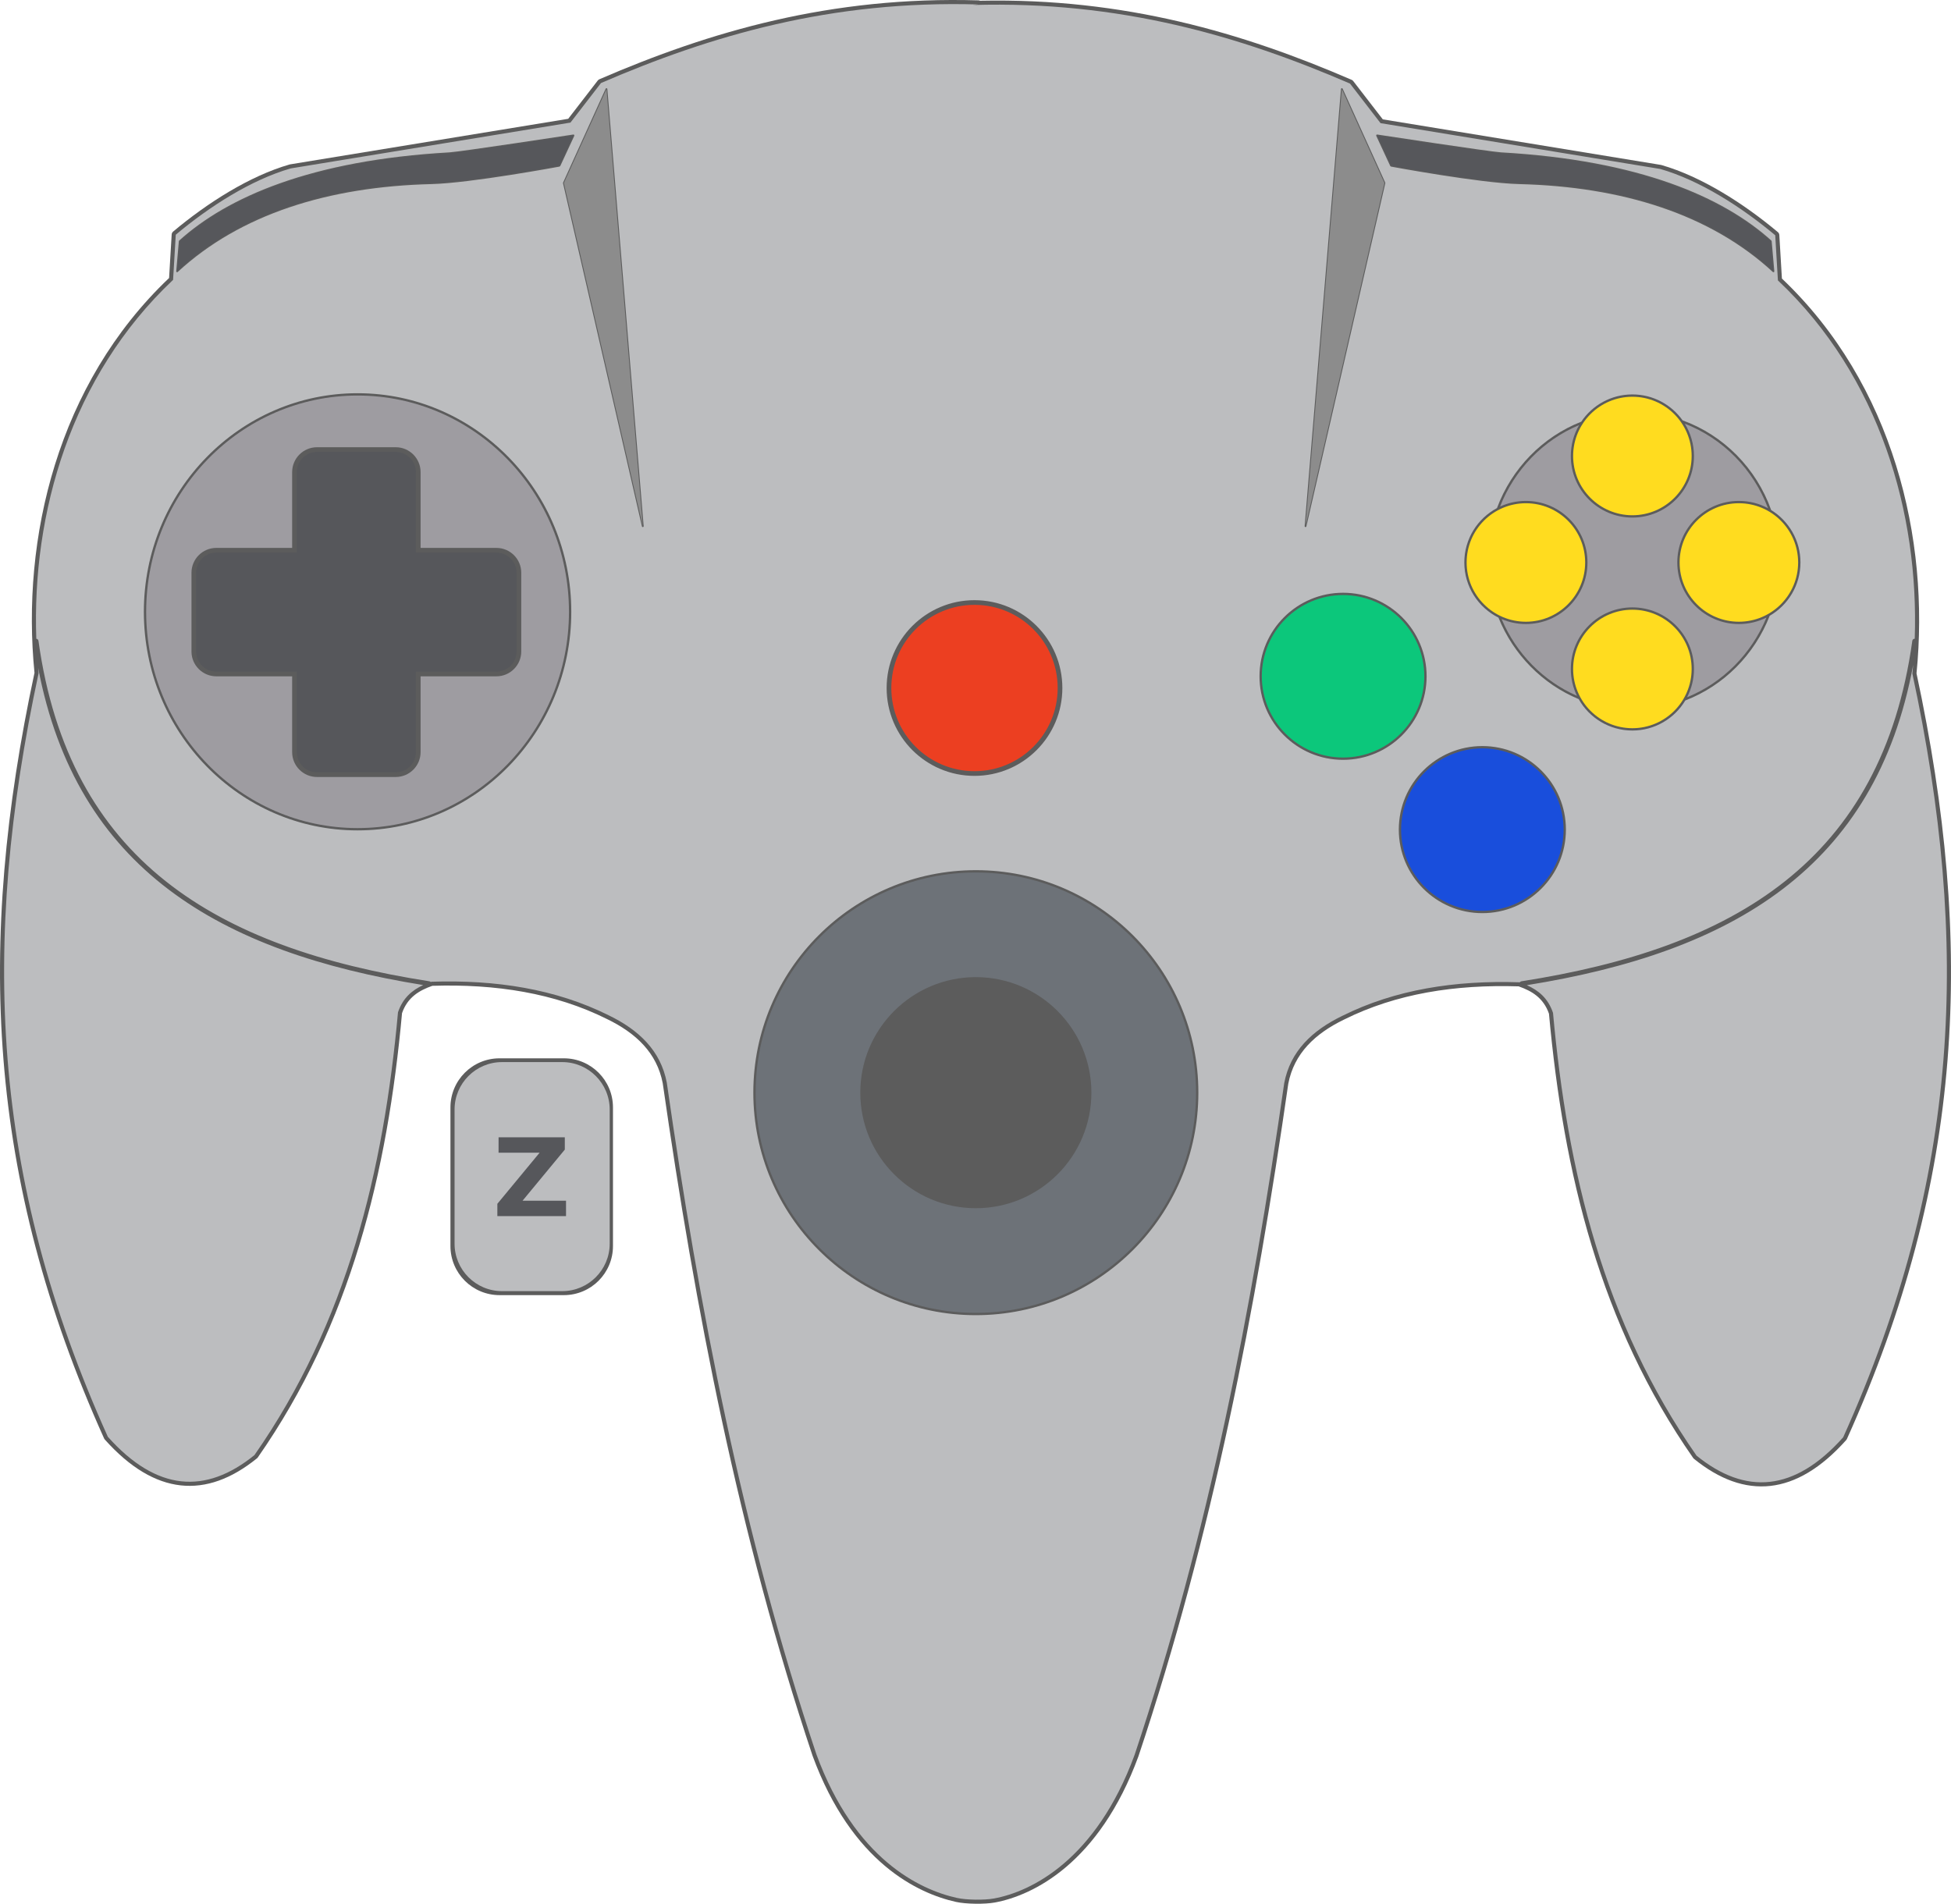
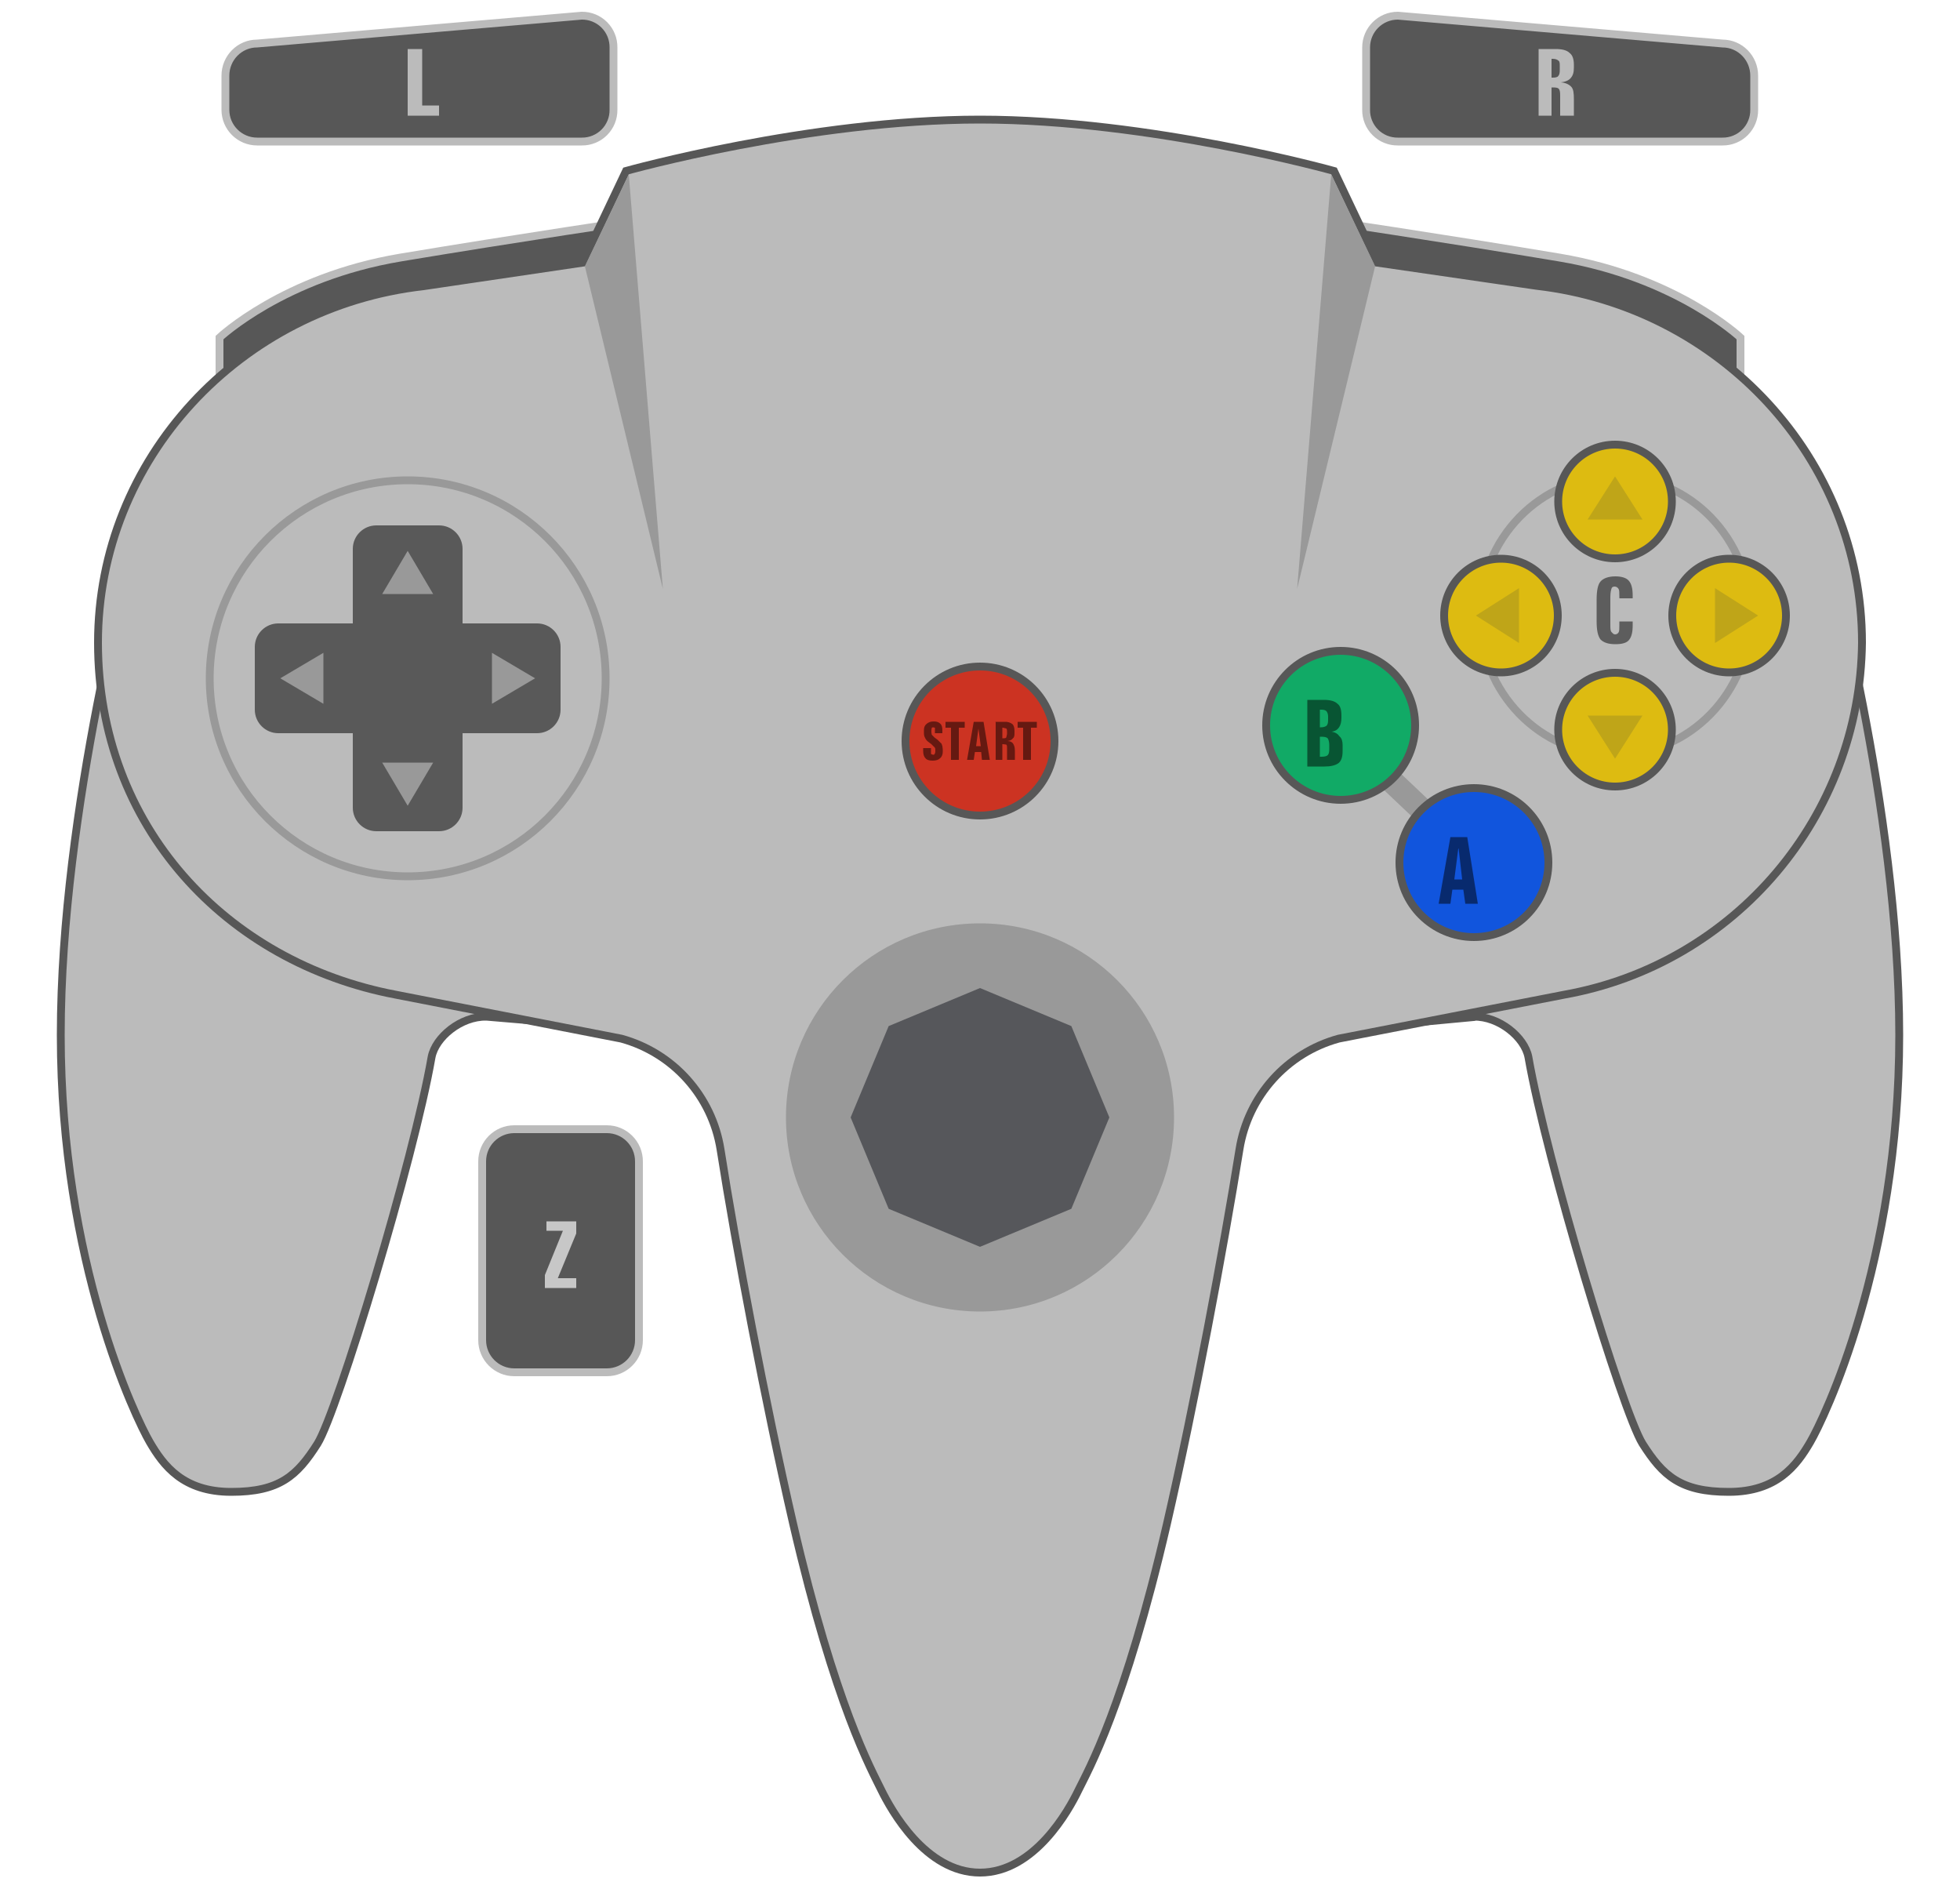
- <svg xmlns="http://www.w3.org/2000/svg" width="6939.98" height="6772.564" viewBox="0 0 6939.98 6772.564" version="1.1" xml:space="preserve" style="clip-rule:evenodd;fill-rule:evenodd;stroke-linejoin:round;stroke-miterlimit:2" id="svg21">
-   <defs id="defs25" />
-   <path id="Dark-Grey-Background" d="m 3485.979,2.588 c -1.71,-0.78 -3.6,-1.238 -5.6,-1.297 -525.25,-15.515 -954.91,110.642 -1348.31,280.692 -2.27,0.98 -4.25,2.52 -5.76,4.47 0,0 -86.49,112.05 -105.13,136.2 0,0 -989.45,162.11 -989.45,162.11 -0.56,0.09 -1.12,0.21 -1.67,0.37 -142.03,40.9 -291.91,136.24 -414.19,238.67 -3.08,2.58 -4.96,6.31 -5.19,10.31 l -9.22,154.89 c -397.1,377.01 -526.315,926.87 -478.774,1404.51 -206.973,965.88 -169.652,1797.32 247.614,2723.75 0.61,1.36 1.43,2.62 2.42,3.73 89.88,100.63 180.14,153.26 270.03,163.16 90.43,9.96 181.08,-23.11 271.52,-96.36 1.06,-0.86 2,-1.86 2.78,-2.98 330.66,-473.66 461.43,-1013.94 513.03,-1580.62 19.77,-56.61 61.28,-80.79 107.84,-97.21 225.55,-7.03 435.22,25.53 620.94,118.06 0.04,0.02 0.09,0.04 0.14,0.07 103.14,50 177.58,120.18 198.4,228.3 115.43,802.65 268.91,1602.12 532.91,2392.38 0.04,0.14 0.09,0.27 0.14,0.4 139.45,380.18 375.31,489.92 510.3,519.84 35.72,7.92 102.14,8.67 137.97,2.07 135.64,-24.99 371.27,-139.55 510.81,-519.95 0.05,-0.13 0.09,-0.27 0.14,-0.4 264,-790.27 417.47,-1589.73 532.91,-2392.38 20.81,-108.12 95.26,-178.3 198.4,-228.31 0.05,-0.02 0.09,-0.04 0.14,-0.07 185.72,-92.52 395.39,-125.08 620.93,-118.05 46.57,16.42 88.08,40.59 107.85,97.21 51.6,566.67 182.37,1106.96 513.03,1580.61 0.78,1.12 1.72,2.13 2.78,2.99 90.44,73.25 181.09,106.31 271.52,96.36 89.88,-9.9 180.14,-62.53 270.03,-163.17 0.99,-1.11 1.81,-2.37 2.42,-3.72 417.27,-926.44 454.59,-1757.87 247.61,-2723.76 47.54,-477.64 -81.67,-1027.49 -478.78,-1404.5 0,0 -9.21,-154.89 -9.21,-154.89 -0.23,-4.01 -2.11,-7.74 -5.19,-10.31 -122.28,-102.44 -272.16,-197.77 -414.19,-238.67 -0.55,-0.16 -1.11,-0.28 -1.68,-0.38 l -989.44,-162.1 c 0,0 -105.13,-136.2 -105.13,-136.2 -1.51,-1.95 -3.49,-3.49 -5.76,-4.47 -386.8,-167.19 -808.64,-291.959 -1321.93,-281.355 z" style="fill:#5c5c5c" />
-   <path id="Grey-Shell" d="m 129.112,2272.363 c 3.836,0.28 7.094,3.2 7.645,7.16 108.792,782.13 632.762,1093.25 1390.742,1211.43 1.92,0.3 3.58,1.23 4.81,2.55 0.97,-0.35 1.94,-0.69 2.91,-1.02 228.94,-7.4 441.71,25.63 630.14,119.5 107.7,52.22 184.8,126.04 206.42,239.02 115.32,801.9 268.6,1600.64 532.36,2390.17 136.78,372.89 367.36,481.28 499.76,510.63 34.22,7.58 97.85,8.28 132.18,1.95 132.96,-24.49 362.98,-137.73 499.76,-510.62 263.76,-789.53 417.03,-1588.27 532.35,-2390.17 21.62,-112.98 98.73,-186.8 206.43,-239.02 188.43,-93.87 401.2,-126.9 630.13,-119.51 l 1.09,0.38 c 1.24,-2 3.31,-3.47 5.81,-3.86 757.98,-118.18 1281.96,-429.3 1390.75,-1211.43 0.59,-4.26 4.32,-7.32 8.54,-7.18 15.5,-444.61 -123.18,-932.43 -486.64,-1274.75 l -9.55,-160.66 c -120.74,-101.14 -268.63,-195.44 -408.86,-235.83 l -995.12,-163.03 -108.64,-140.75 c -391.6,-169.26 -819.27,-294.942 -1342.1,-279.5 l 19.92,-1.95 c -522.83,-15.449 -950.5,110.23 -1342.1,279.5 l -108.64,140.74 -995.12,163.04 c -140.24,40.38 -288.12,134.69 -408.86,235.83 l -9.55,160.65 c -363.98,342.8 -502.532,831.53 -486.567,1276.73 z m 6676.297,93 c -133.83,723.88 -644.74,1022.32 -1374.29,1139.38 40.8,18.15 75.33,45.7 93.14,98.34 51.26,564.76 181.12,1103.32 510.63,1575.34 173.83,140.8 347.66,129.44 521.49,-65.19 416.2,-924.07 452.99,-1753.32 246.17,-2716.94 1.04,-10.28 1.99,-20.59 2.86,-30.93 z m -6669.809,9.89 c 0.58,6.41 1.186,12.75 1.824,19.08 -206.821,963.62 -170.028,1792.87 246.175,2716.94 173.83,194.63 347.66,205.99 521.49,65.19 329.51,-472.01 459.37,-1010.58 510.63,-1575.34 17.31,-51.17 50.42,-78.63 89.73,-96.79 -724.85,-116.82 -1233.37,-413.23 -1369.849,-1129.08 z m 3335.609,720.31 c -436.89,0 -791.59,354.7 -791.59,791.59 0,436.89 354.7,791.59 791.59,791.59 436.9,0 791.6,-354.7 791.6,-791.59 0,-436.89 -354.7,-791.59 -791.6,-791.59 z m 1801.72,-441.53 c -164.06,0 -297.27,133.2 -297.27,297.27 0,164.06 133.21,297.26 297.27,297.26 164.07,0 297.27,-133.2 297.27,-297.26 0,-164.07 -133.2,-297.27 -297.27,-297.27 z m -4001.01,-1255.22 c -419.54,0 -760.26,348.41 -760.26,777.66 0,429.26 340.72,777.67 760.26,777.67 419.55,0 760.27,-348.41 760.27,-777.67 0,-429.25 -340.72,-777.66 -760.27,-777.66 z m 2194.49,736.27 c -172.49,0 -312.53,140.04 -312.53,312.54 0,172.49 140.04,312.53 312.53,312.53 172.5,0 312.54,-140.04 312.54,-312.53 0,-172.5 -140.04,-312.54 -312.54,-312.54 z m 1311.03,-26.45 c -164.07,0 -297.27,133.2 -297.27,297.27 0,164.06 133.2,297.27 297.27,297.27 164.07,0 297.27,-133.21 297.27,-297.27 0,-164.07 -133.2,-297.27 -297.27,-297.27 z m 1207.81,-613.24 c -39.72,-55.83 -104.95,-92.27 -178.63,-92.27 -75.78,0 -142.62,38.56 -181.96,97.09 -137.8,54.15 -247.39,166.45 -299.78,307.38 -69.08,36.88 -116.14,109.69 -116.14,193.4 0,85.87 49.51,160.26 121.51,196.18 53.04,131.36 156.31,236.28 285.32,289.86 37.57,66.73 109.08,111.84 191.05,111.84 79.94,0 149.94,-42.9 188.2,-106.92 136.87,-52.73 246.3,-162.68 300.17,-301.23 65.44,-37.91 109.51,-108.71 109.51,-189.73 0,-78.8 -41.69,-147.94 -104.2,-186.54 -52.89,-148.48 -168.99,-266.13 -315.05,-319.06 z m -3982.31,-845.67 c -0.28,0.62 -0.35,1.32 -0.2,1.99 l 280.72,1220.91 c 0.37,1.6 1.91,2.64 3.53,2.39 1.62,-0.26 2.77,-1.72 2.63,-3.35 l -129.22,-1555.1 c -0.11,-1.42 -1.18,-2.58 -2.58,-2.82 -1.4,-0.24 -2.79,0.49 -3.38,1.79 z m 2924.76,1.99 c 0.15,-0.67 0.08,-1.37 -0.2,-1.99 l -151.5,-334.19 c -0.59,-1.3 -1.98,-2.03 -3.38,-1.79 -1.4,0.24 -2.46,1.4 -2.58,2.82 l -129.22,1555.1 c -0.14,1.63 1.01,3.09 2.63,3.35 1.62,0.25 3.16,-0.79 3.53,-2.39 z m -29.03,-173.21 -2.99,1.2 -0.35,3.2 50.19,108.04 2.77,1.81 c 0,0 315.81,58.77 455.17,62.18 367.95,9.03 680.85,107.79 902.79,312.71 0.95,0.88 2.33,1.08 3.49,0.51 1.16,-0.57 1.85,-1.79 1.74,-3.08 l -9.33,-107.08 c -0.07,-0.79 -0.44,-1.52 -1.02,-2.05 -171.19,-154.53 -469.35,-286.15 -961.53,-313.93 -38.87,-2.19 -440.93,-63.51 -440.93,-63.51 z m -2855.68,4.4 -0.35,-3.2 -3,-1.2 c 0,0 -402.06,61.32 -440.93,63.51 -492.17,27.78 -790.33,159.4 -961.52,313.93 -0.59,0.53 -0.95,1.26 -1.02,2.05 l -9.33,107.08 c -0.12,1.29 0.57,2.51 1.73,3.08 1.16,0.57 2.55,0.37 3.5,-0.51 221.94,-204.92 534.84,-303.68 902.78,-312.71 139.36,-3.41 455.17,-62.18 455.17,-62.18 l 2.78,-1.81 z" style="fill:#bcbdbf" />
-   <path id="Grey-D-Pad---C---Circles" d="m 1271.919,1407.143 c 415.01,0 751.93,344.73 751.93,769.33 0,424.61 -336.92,769.34 -751.93,769.34 -415,0 -751.92,-344.73 -751.92,-769.34 0,-424.6 336.92,-769.33 751.92,-769.33 z m -232.71,541.99 H 769.569 c -48.83,0 -88.48,39.64 -88.48,88.48 v 279.93 c 0,48.83 39.65,88.48 88.48,88.48 0,0 269.64,0 269.64,0 0,61.15 0,269.63 0,269.63 0,48.84 39.64,88.48 88.48,88.48 h 279.93 c 48.83,0 88.48,-39.64 88.48,-88.48 0,0 0,-208.48 0,-269.63 0,0 269.63,0 269.63,0 48.83,0 88.48,-39.65 88.48,-88.48 0,0 0,-279.93 0,-279.93 0,-48.84 -39.65,-88.48 -88.48,-88.48 h -269.63 c 0,0 0,-269.63 0,-269.63 0,-48.84 -39.65,-88.49 -88.48,-88.49 h -279.93 c -48.84,0 -88.48,39.65 -88.48,88.49 0,0 0,269.63 0,269.63 z m 4953.91,-441.89 c 135.65,52.68 243.76,162.58 295.91,300.71 -30.86,-16.61 -66.15,-26.04 -103.62,-26.04 -120.92,0 -219.09,98.17 -219.09,219.08 0,120.92 98.17,219.09 219.09,219.09 35.27,0 68.61,-8.35 98.13,-23.18 -52.91,128.86 -155.03,231.55 -282.3,283.53 15.63,-30.14 24.47,-64.37 24.47,-100.65 0,-120.91 -98.17,-219.08 -219.09,-219.08 -120.92,0 -219.09,98.17 -219.09,219.08 0,34.26 7.88,66.69 21.92,95.58 -119.92,-52.66 -216.22,-150.76 -268.03,-273 26.52,11.4 55.74,17.72 86.41,17.72 120.92,0 219.09,-98.17 219.09,-219.09 0,-120.91 -98.17,-219.08 -219.09,-219.08 -32.83,0 -63.98,7.23 -91.93,20.19 51.34,-131.16 153.3,-236.17 281.21,-289.83 -18.8,32.31 -29.58,69.88 -29.58,109.94 0,120.91 98.17,219.08 219.09,219.08 120.92,0 219.09,-98.17 219.09,-219.08 0,-42.16 -11.93,-81.54 -32.59,-114.97 z" style="fill:#9e9ca1" />
-   <path id="Dark-Grey-D-Pad---C" d="M 1055.869,1965.793 H 769.569 c -39.63,0 -71.81,32.18 -71.81,71.82 v 279.93 c 0,39.64 32.18,71.81 71.81,71.81 h 286.3 v 286.3 c 0,39.64 32.18,71.82 71.82,71.82 h 279.93 c 39.63,0 71.81,-32.18 71.81,-71.82 v -286.3 h 286.3 c 39.64,0 71.82,-32.17 71.82,-71.81 v -279.93 c 0,-39.64 -32.18,-71.82 -71.82,-71.82 h -286.3 v -286.29 c 0,-39.64 -32.18,-71.82 -71.81,-71.82 h -279.93 c -39.64,0 -71.82,32.18 -71.82,71.82 z m 984.28,-1484.2 c 0,0 -402.36,61.34 -441.26,63.54 -491.16,27.73 -788.77,158.91 -959.61,313.13 l -9.33,107.08 c 222.45,-205.38 536.03,-304.49 904.83,-313.53 139.36,-3.42 455.18,-62.18 455.18,-62.18 z m 2858.01,0 c 0,0 402.37,61.34 441.27,63.54 491.16,27.73 788.76,158.91 959.6,313.13 l 9.34,107.08 c -222.46,-205.38 -536.04,-304.49 -904.83,-313.53 -139.36,-3.42 -455.19,-62.18 -455.19,-62.18 z" style="fill:#56575b" />
-   <path id="Grey-Shading" d="m 2005.789,651.013 280.72,1220.91 -129.22,-1555.1 z m 2918.86,0 -280.72,1220.91 129.22,-1555.1 z" style="fill:#8c8c8c" />
-   <path id="Grey-Analog-Stick-Outer-Circle" d="m 3471.209,3103.893 c 432.3,0 783.26,350.97 783.26,783.26 0,432.29 -350.96,783.26 -783.26,783.26 -432.29,0 -783.25,-350.97 -783.25,-783.26 0,-432.29 350.96,-783.26 783.25,-783.26 z m 0,372.23 c -226.85,0 -411.03,184.17 -411.03,411.03 0,226.85 184.18,411.03 411.03,411.03 226.86,0 411.03,-184.18 411.03,-411.03 0,-226.86 -184.17,-411.03 -411.03,-411.03 z" style="fill:#6d7278" />
-   <path id="Yellow-Buttons" d="m 5806.619,2169.033 c 116.32,0 210.76,94.44 210.76,210.75 0,116.32 -94.44,210.76 -210.76,210.76 -116.32,0 -210.75,-94.44 -210.75,-210.76 0,-116.31 94.43,-210.75 210.75,-210.75 z m 0,-757.58 c 116.32,0 210.76,94.44 210.76,210.76 0,116.32 -94.44,210.75 -210.76,210.75 -116.32,0 -210.75,-94.43 -210.75,-210.75 0,-116.32 94.43,-210.76 210.75,-210.76 z m 168.04,589.54 c 0,-116.31 94.43,-210.75 210.75,-210.75 116.32,0 210.76,94.44 210.76,210.75 0,116.32 -94.44,210.76 -210.76,210.76 -116.32,0 -210.75,-94.44 -210.75,-210.76 z m -757.58,0 c 0,-116.31 94.44,-210.75 210.75,-210.75 116.32,0 210.76,94.44 210.76,210.75 0,116.32 -94.44,210.76 -210.76,210.76 -116.31,0 -210.75,-94.44 -210.75,-210.76 z" style="fill:#ffdc1f" />
-   <g id="Green-Button" transform="translate(-844.0809,-1000.716)">
-     <circle cx="5621.52" cy="3406.62" r="288.935" style="fill:#0cc77b" id="circle12" />
-   </g>
-   <g id="Blue-Button" transform="translate(-348.5879,-455.3172)">
-     <circle cx="5621.52" cy="3406.62" r="288.935" style="fill:#194edc" id="circle15" />
-   </g>
-   <g id="Red-Button" transform="translate(-794.1752,-982.8925)">
-     <circle cx="4260.59" cy="3430.51" r="295.87" style="fill:#ec3f21" id="circle18" />
-   </g>
-   <g id="layer2" style="display:inline;opacity:1;stroke-width:1;stroke-dasharray:none;paint-order:markers stroke fill" transform="matrix(50.36697,0,0,50.36697,3240.068,-579.5645)">
-     <rect style="clip-rule:evenodd;display:inline;opacity:1;fill:#5c5c5c;fill-opacity:1;fill-rule:evenodd;stroke:none;stroke-width:1;stroke-linejoin:round;stroke-miterlimit:4;stroke-dasharray:none;stroke-opacity:1;paint-order:markers stroke fill;image-rendering:auto" id="rect1917-0" width="11.479" height="16.726" x="-32.517" y="86.257" ry="3.468" class="theme-button" ojd-button="Z" />
-     <rect style="display:inline;opacity:1;fill:#bcbdbf;fill-opacity:1;stroke:none;stroke-width:0.961;stroke-linejoin:round;stroke-miterlimit:4;stroke-dasharray:none;stroke-opacity:1;paint-order:markers stroke fill;image-rendering:auto" id="rect1917" width="10.956" height="16.178" x="-32.226" y="86.523" ry="3.354" class="theme-button" ojd-button="Z" />
-     <g aria-label="Z" style="font-style:normal;font-weight:normal;font-size:5.735px;line-height:1.25;font-family:sans-serif;letter-spacing:0px;word-spacing:0px;clip-rule:evenodd;display:inline;opacity:1;fill:#56575b;fill-opacity:1;fill-rule:evenodd;stroke:none;stroke-width:0.751;stroke-linejoin:round;stroke-miterlimit:2;stroke-dasharray:none;paint-order:markers stroke fill" id="text1921" transform="matrix(1.331089,0,0,1.331089,-67.4593,-40.85304)">
-       <path d="m 28.805,99.685 h 3.514 v 0.652 l -2.243,2.713 h 2.307 v 0.815 h -3.643 v -0.652 l 2.243,-2.713 h -2.179 z" style="font-style:normal;font-variant:normal;font-weight:bold;font-stretch:normal;font-family:sans-serif;-inkscape-font-specification:'sans-serif Bold';fill:#56575b;fill-opacity:1;stroke-width:0.751;stroke-dasharray:none;paint-order:markers stroke fill" id="path2008" />
+ <svg xmlns="http://www.w3.org/2000/svg" viewBox="0 0 500 480">
+   <defs>
+     <style>.cls-12{fill:none;stroke:#999}.cls-8{stroke:#575757}.cls-12,.cls-7,.cls-8{stroke-width:2px}.cls-15,.cls-16{fill-rule:evenodd}.cls-7{fill:#575757;stroke:#bbb}.cls-8{fill:#db1}.cls-15{fill:#999}.cls-21{fill:#595959}.cls-16{fill:#bfa518}.cls-23{opacity:.5}
+     </style>
+   </defs>
+   <g id="Controller">
+     <g id="triggers">
+       <rect width="40" height="62" x="123" y="288" class="cls-7" rx="8.2" ry="8.2" />
+       <path d="M57.5 27.9v-8.6c0-4.5 3.6-8.2 8.1-8.2L148.4 4a8 8 0 0 1 8.1 8.1V28a8 8 0 0 1-8.1 8.1H65.6a8.1 8.1 0 0 1-8.1-8.1Zm390 0v-8.6c0-4.5-3.6-8.2-8.1-8.2L356.6 4a8.1 8.1 0 0 0-8.1 8.1V28a8 8 0 0 0 8.1 8.1h82.8a8 8 0 0 0 8.1-8.1Z" class="cls-7" />
+       <path d="M56 108V86.1s16.3-15.4 46.1-20.4c29.9-5 61.7-9.7 61.7-9.7l5.2 33.3L56 108Z" style="fill:#575757;stroke:#bbb;stroke-width:2px;fill-rule:evenodd" />
+       <path d="M444 108V86.1s-16.3-15.4-46.1-20.4c-29.8-5-61.6-9.7-61.6-9.7L331 89.3 444 108Z" style="stroke-width:2px;fill:#575757;stroke:#bbb;fill-rule:evenodd" />
+     </g>
+     <g id="shell">
+       <path d="M124 259.3c-6.4-.1-12.9 5.2-13.9 10.3-4.6 26.4-24 90.4-29.1 98.6-5.2 8.2-9.7 12.3-22 12.3s-17.3-6.7-20.8-12.7c-3.5-6-22.7-45.7-22.7-103.8S34 139.5 34 139.5h216l-61.9 125.2-64-5.4Zm252 0c6.4-.1 12.9 5.2 13.9 10.3 4.6 26.4 24 90.4 29.1 98.6 5.2 8.2 9.7 12.3 22 12.3s17.3-6.7 20.8-12.7c3.5-6 22.7-45.7 22.7-103.8 0-58.2-18.5-124.5-18.5-124.5H250l61.9 125.9 64-6Z" style="fill:#bbb;fill-rule:evenodd;stroke-width:2px;stroke:#575757" />
+       <path d="M392 72.9 351.4 67l-11.1-23.4S293.5 30.5 250 30.5s-90.3 13.1-90.3 13.1L148.6 67 108 73c-46.7 5.3-83 44-83 90.9s32.7 81.6 76 89.8l57.5 11.2a35 35 0 0 1 25.3 28.2c4 25.5 11.4 64.6 18.5 95.4 10.8 46.7 20.1 63 22.5 68 2.5 5.1 11.3 21.1 25.2 21.1s22.7-16 25.1-21c2.5-5.1 11.8-21.4 22.6-68 7.1-30.9 14.4-70 18.5-95.5a35 35 0 0 1 25.3-28.2l57.5-11.2a92.2 92.2 0 0 0 76-89.8c0-47-36.3-85.6-83-91Z" style="stroke-width:2px;fill:#bbb;fill-rule:evenodd;stroke:#575757" />
+       <path d="m349.5 194 19 18" style="fill:none;stroke:#999;stroke-width:6px" />
+       <circle cx="104" cy="173" r="50.5" style="stroke-width:2px;fill:none;stroke:#999" />
+       <circle cx="250" cy="285" r="49.5" style="fill:#999" />
+       <path d="m149.2 67.9 19.9 82.3-8.7-105.7-11.2 23.4zm201.6 0-19.9 82.3 8.7-105.7 11.2 23.4z" class="cls-15" />
+       <ellipse cx="412" cy="157" rx="34.5" ry="35.5" style="stroke-width:1.99px;fill:none;stroke:#999" />
+       <path d="m250 252-23.3 9.7L217 285l9.7 23.3L250 318l23.3-9.7L283 285l-9.7-23.3L250 252z" style="fill:#56575b;fill-rule:evenodd" />
+     </g>
+     <g id="buttons1">
+       <circle cx="104.2" cy="173.7" r="7.7" style="fill:#9e9ca1" />
+       <circle cx="250" cy="189" r="19" style="stroke-width:2px;stroke:#575757;fill:#c32" />
+       <circle cx="376" cy="220" r="19" style="fill:#15d;stroke-width:2px;stroke:#575757" />
+       <circle cx="342" cy="185" r="19" style="fill:#1a6;stroke-width:2px;stroke:#575757" />
+       <rect width="78" height="28" x="65" y="159" class="cls-21" rx="6" ry="6" />
+       <rect width="28" height="78" x="90" y="134" class="cls-21" rx="6" ry="6" />
+       <circle cx="441.1" cy="157" r="14.5" class="cls-8" />
+       <circle cx="382.9" cy="157" r="14.5" class="cls-8" />
+       <circle cx="412" cy="127.9" r="14.5" class="cls-8" />
+       <circle cx="412" cy="186.1" r="14.5" class="cls-8" />
+     </g>
+     <g id="letters">
+       <path d="M104 12.5h3.7v14.4h4.3v2.6h-8v-17Zm288.5 0h4.3c1.7 0 2.9.3 3.6 1 .7.5 1.1 1.5 1.1 3v.7c0 1.2-.2 2-.8 2.7-.5.6-1.4 1-2.6 1.1 1.3.1 2.1.5 2.7 1.1s.7 1.7.7 3.2v4.2H398v-5.2c0-.9-.1-1.4-.4-1.7-.2-.2-.7-.3-1.4-.3h-.4v7.2h-3.3v-17Zm3.3 2.5v4.8h.3c.7 0 1.2-.1 1.4-.4.3-.3.4-.8.4-1.5v-1c0-.7 0-1.2-.3-1.4-.3-.3-.8-.5-1.5-.5h-.3Z" style="fill:#bbb" />
+       <path d="m82.5 179.5-11-6.5 11-6.5v13z" class="cls-15" />
+       <path d="M139.4 311.5h7.6v3.1l-4.7 11.4h4.7v2.5h-8v-3.3l4.6-11.3h-4.2v-2.4Z" style="fill:#c7c7c7" />
+       <path d="M240.4 186.3v.7h-1.9v-1.4l-.5-.1-.3.1-.1.6v.6l.1.6.7.7.8.6.2.2.8.8.2.6.1.8v.6c0 .7-.2 1.3-.7 1.7-.4.4-1 .6-1.9.6s-1.5-.2-1.8-.6c-.4-.4-.6-1-.6-1.9v-.7h2v1.5l.5.2c.2 0 .4 0 .4-.2.1-.1.2-.3.2-.7v-.3c0-.3 0-.5-.2-.7l-.8-.8-.8-.6c-.4-.3-.7-.7-.8-1-.2-.3-.3-.7-.3-1.2v-.8c0-.7.2-1.2.7-1.6s1-.6 1.8-.6 1.3.2 1.7.6.5 1 .5 1.7Zm.8-2.2h4.9v1.5h-1.5v8.2h-2v-8.2h-1.4v-1.5Zm7.2 0h2.5l1.6 9.7h-2l-.2-2h-1.6l-.3 2h-1.7l1.7-9.7Zm1.2 1.7-.6 4.5h1.2l-.6-4.5Zm4.3-1.7h2.4a3 3 0 0 1 2 .6c.3.3.5.9.5 1.7v.4c0 .7 0 1.2-.4 1.5-.3.4-.7.6-1.4.7.7 0 1.2.3 1.4.6.3.4.5 1 .5 1.9v2.3h-2v-3c0-.4 0-.7-.2-.9l-.8-.1h-.2v4H254v-9.6Zm1.8 1.5v2.7h.2c.4 0 .6 0 .8-.2l.2-.9v-.5c0-.4 0-.7-.2-.9l-.8-.2h-.2Zm3.9-1.5h4.9v1.5H263v8.2h-2v-8.2h-1.4v-1.5ZM370 213.5h4.3l2.7 17h-3.2l-.5-3.6h-2.8l-.5 3.6h-3l3-17Zm2 3-1 7.8h2l-.9-7.9Zm-38.5-38h4.2c1.6 0 2.8.3 3.5 1 .7.5 1 1.5 1 3v.6c0 1-.2 1.8-.6 2.4-.4.6-1 1-1.9 1.1 1 .2 1.6.6 2 1.2.6.5.8 1.3.8 2.2v1.6c0 1.4-.3 2.4-1 3-.8.6-2 .9-3.6.9h-4.4v-17Zm3.2 2.5v4.5h.3c.7 0 1.1-.2 1.4-.4.3-.3.4-.8.4-1.4v-1c0-.6-.2-1-.4-1.3-.3-.3-.7-.4-1.4-.4h-.3Zm0 6.9v5.1h.4c.7 0 1.3-.1 1.6-.4s.4-.8.4-1.6v-1c0-.8-.2-1.4-.4-1.7-.3-.3-.9-.4-1.6-.4h-.4Z" class="cls-23" />
+       <path d="M437.5 164v-14l11 7-11 7zm-50-14-11 7 11 7v-14z" class="cls-16" />
+       <path d="M416.5 152v.6h-3.4v-.4c0-1 0-1.7-.2-2s-.5-.6-1-.6-.7.2-.8.5-.3 1-.3 2.1v7c0 1 0 1.7.3 2s.5.6.9.6.7-.2.9-.5.2-1 .2-1.8v-1h3.4v1c0 1.8-.3 3-1 3.8-.6.7-1.8 1-3.4 1-1.8 0-3-.4-3.8-1.2-.7-.9-1-2.4-1-4.7V153c0-2.3.3-3.9 1-4.7s2-1.3 3.8-1.3c1.6 0 2.8.4 3.4 1.1.7.8 1 2 1 3.8Z" class="cls-23" />
+       <path d="m405 182.5 7 11 7-11h-14zm14-50h-14l7-11 7 11z" class="cls-16" />
+       <path d="m110.5 194.5-6.5 11-6.5-11h13zm-6.5-54 6.5 11h-13l6.5-11zm32.5 32.5-11 6.5v-13l11 6.5z" class="cls-15" />
    </g>
  </g>
</svg>
